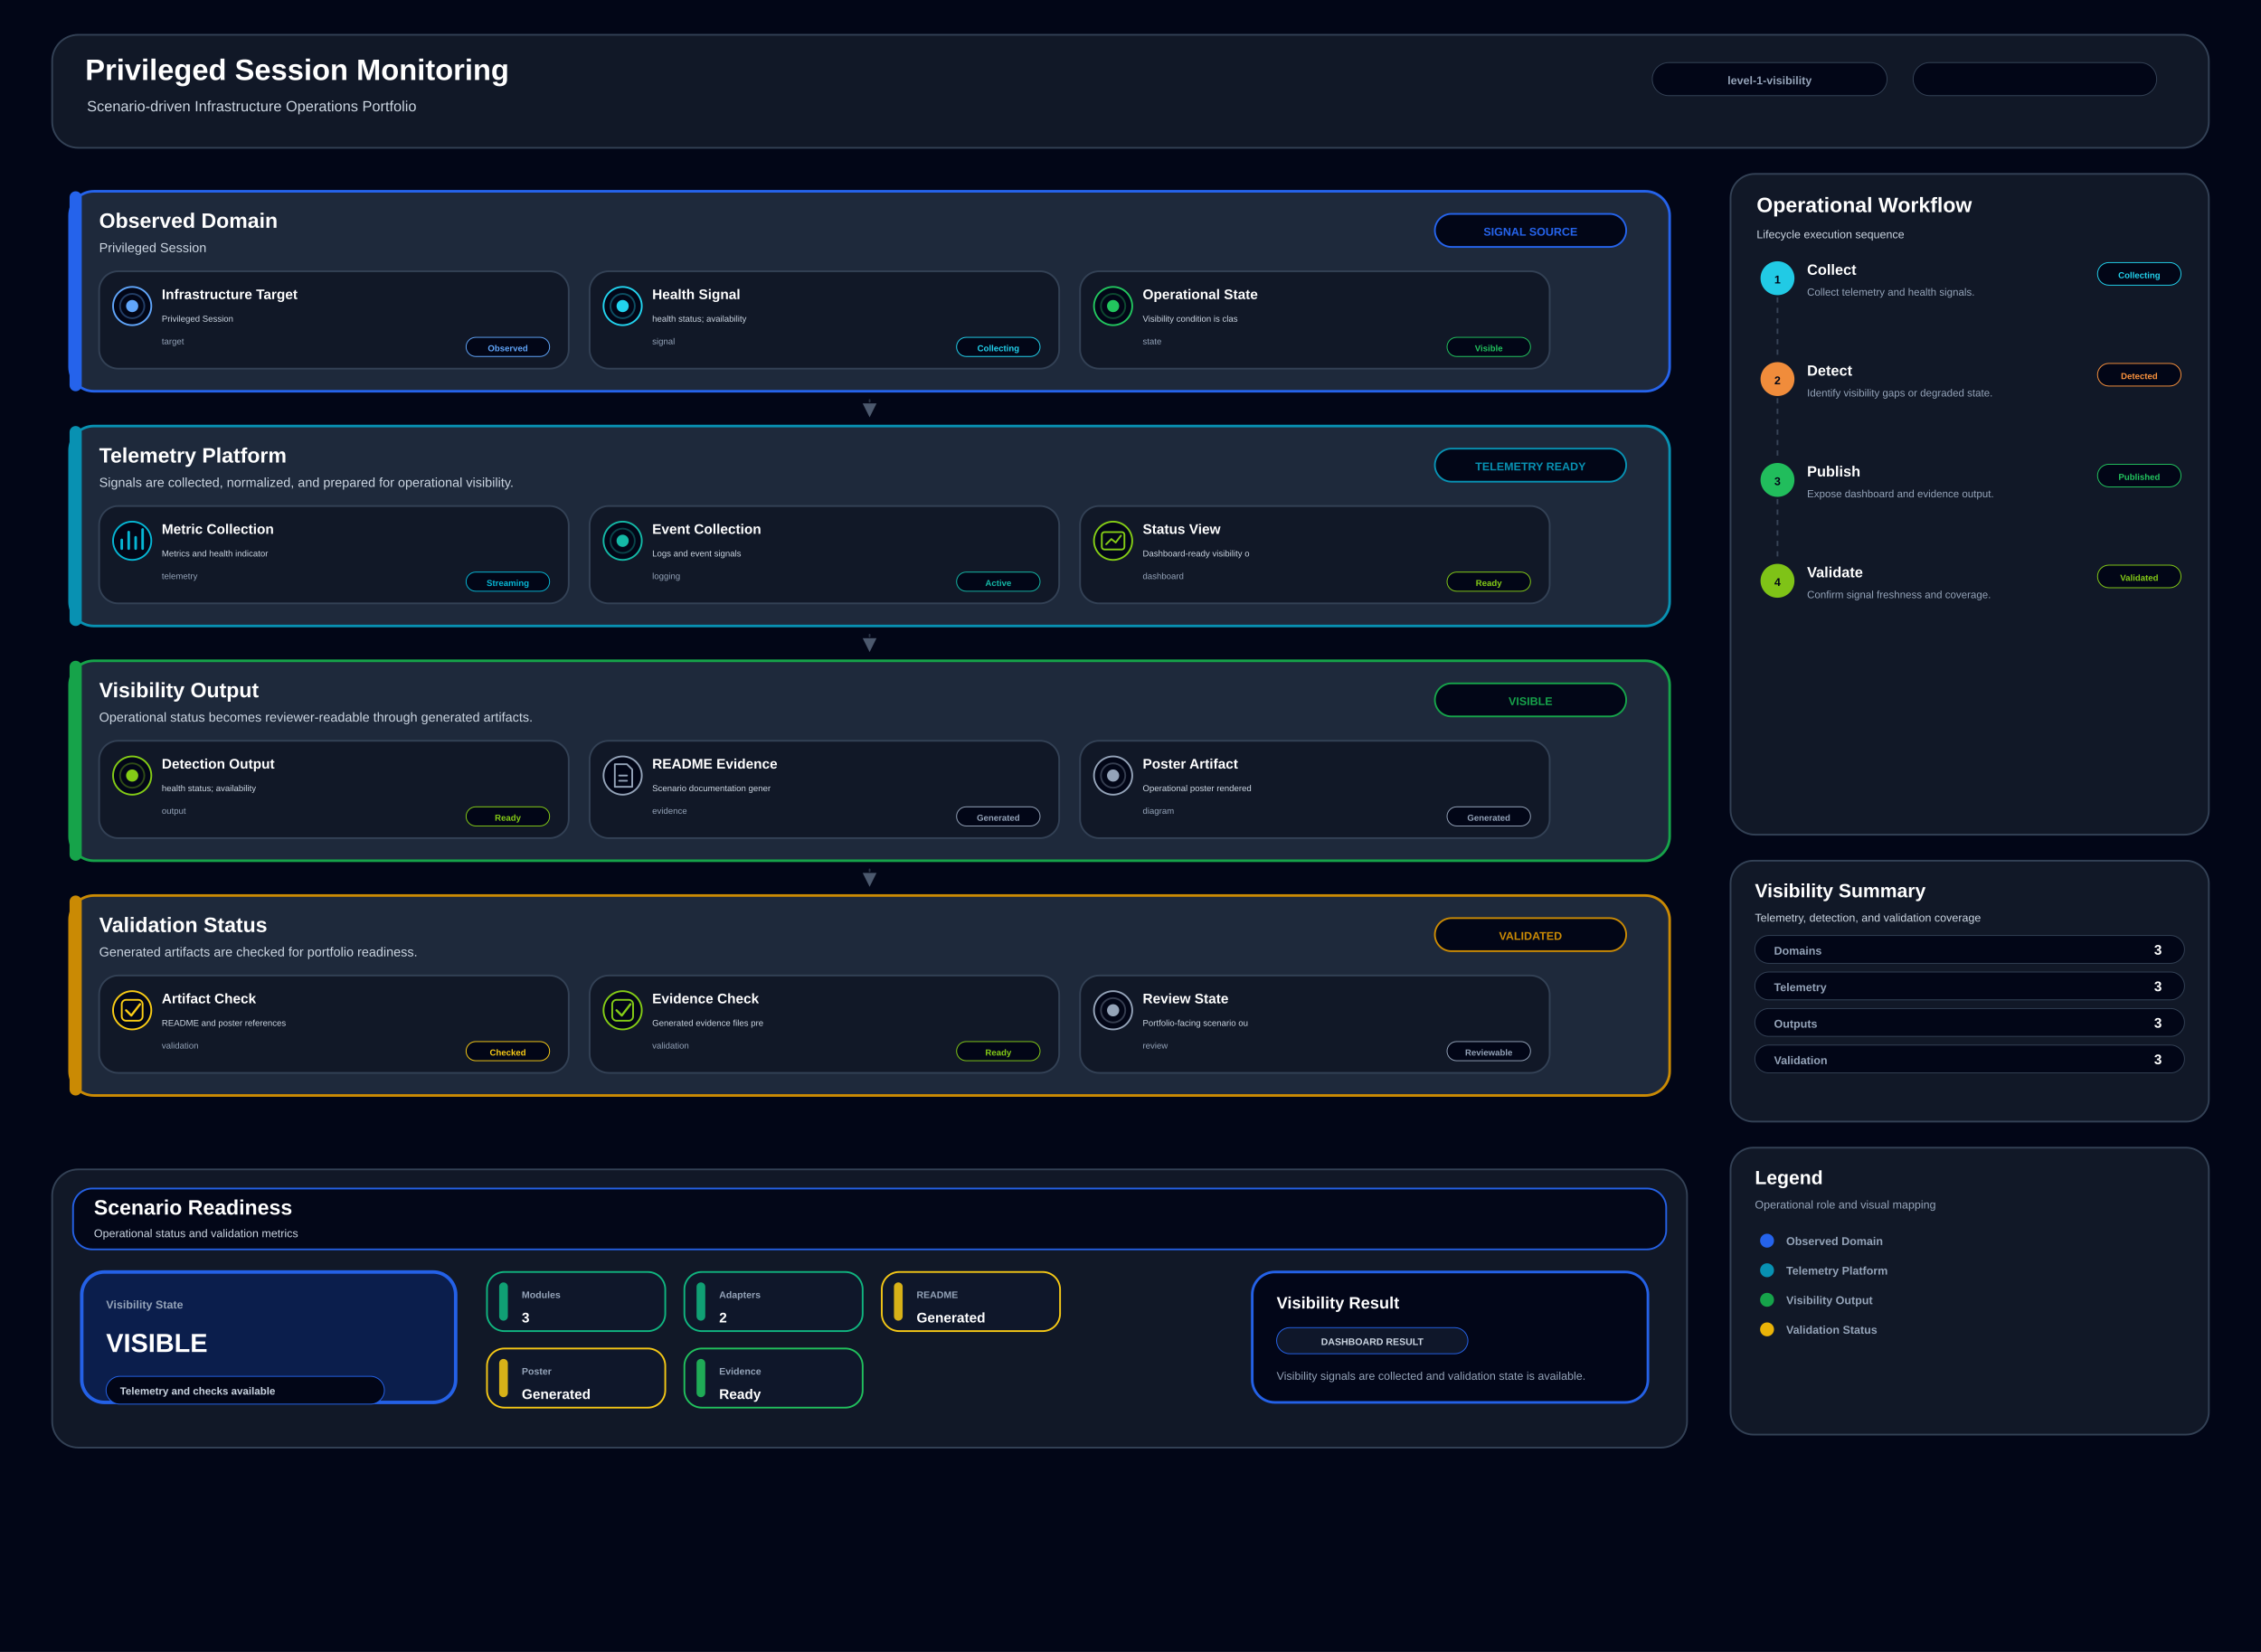
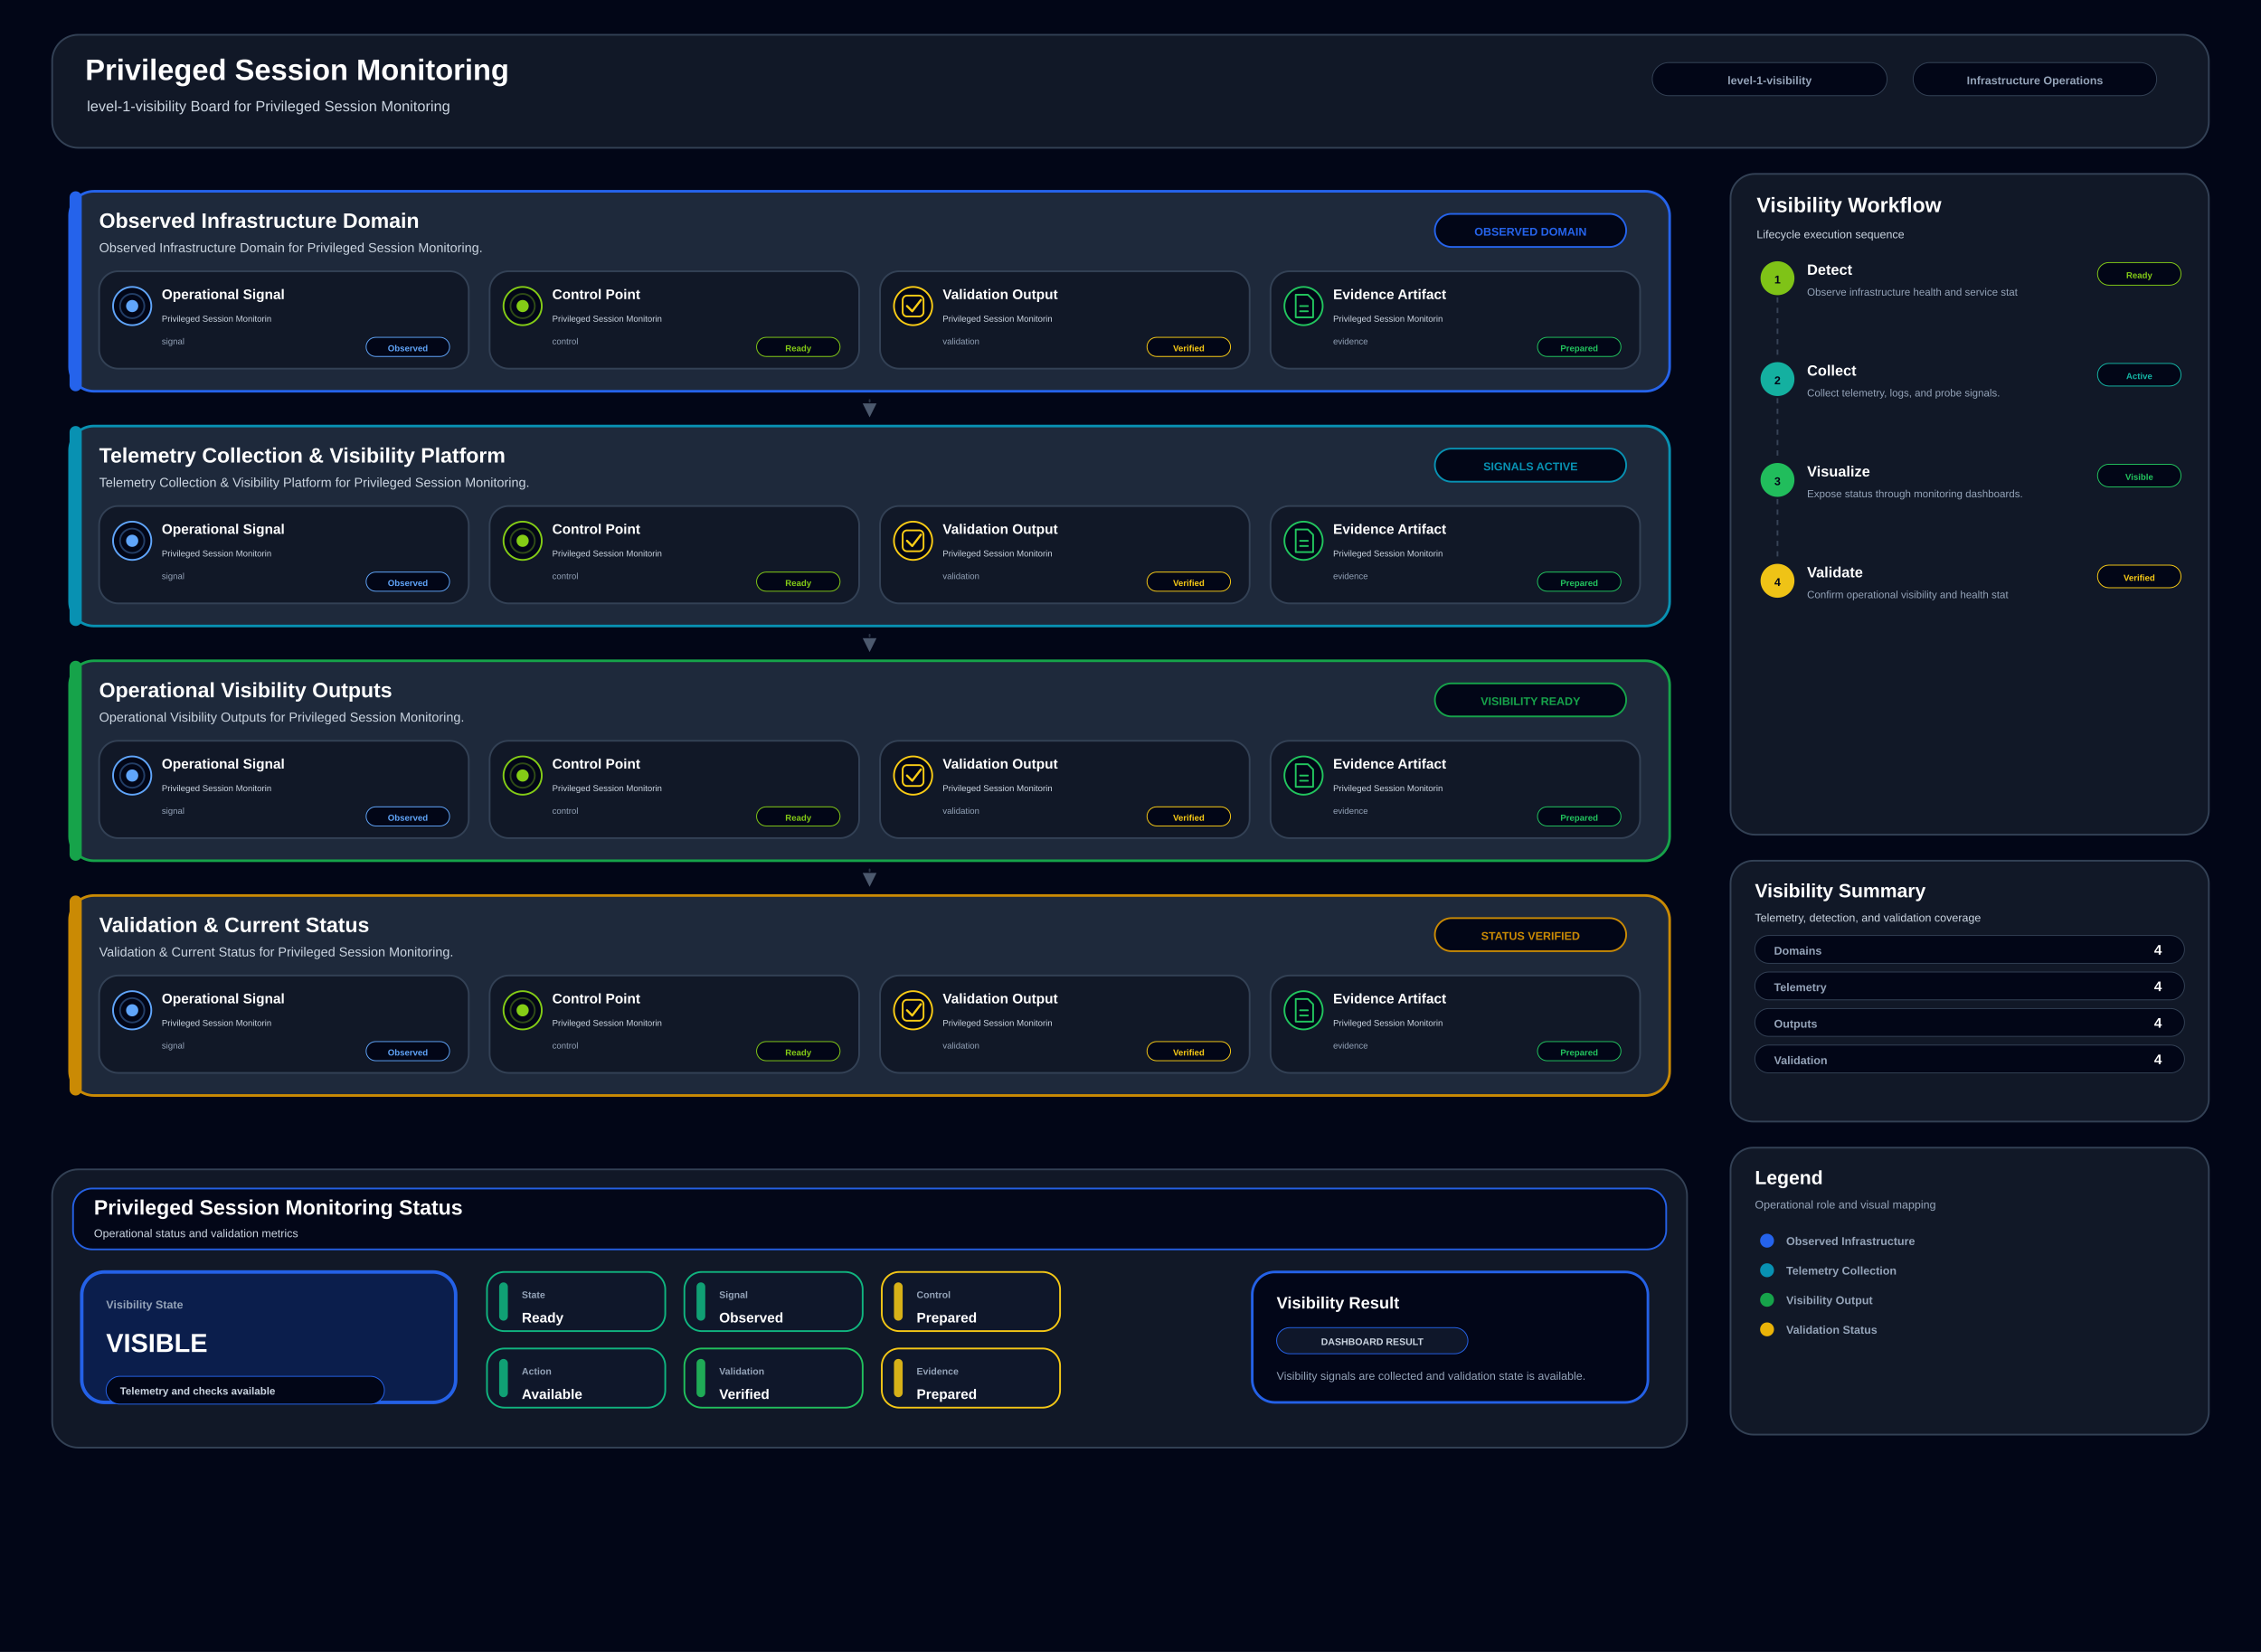
<svg xmlns="http://www.w3.org/2000/svg" width="2600" height="1900" viewBox="0 0 2600 1900" font-family="Arial, Helvetica, sans-serif">
  <style>text { font-family: Arial, Helvetica, sans-serif; letter-spacing: normal; word-spacing: normal; text-rendering: optimizeLegibility; font-kerning: normal; }</style>
  <style>text { font-family: Arial, Helvetica, sans-serif; letter-spacing: normal; word-spacing: normal; text-rendering: optimizeLegibility; font-kerning: normal; }</style>
  <rect width="2600" height="1900" fill="#020617" />
  <rect x="60" y="40" width="2480" height="130" rx="30" fill="#111827" stroke="#334155" stroke-width="2" />
  <text x="98" y="92" fill="#ffffff" font-size="34" font-weight="bold">Privileged Session Monitoring</text>
-   <text x="100" y="128" fill="#cbd5e1" font-size="17">Scenario-driven Infrastructure Operations Portfolio</text>
+   <text x="100" y="128" fill="#cbd5e1" font-size="17">level-1-visibility Board for Privileged Session Monitoring</text>
  <rect x="1900" y="72" width="270" height="38" rx="19" fill="#020617" stroke="#334155" stroke-width="1" />
  <text x="2035" y="97" fill="#94a3b8" font-size="13" text-anchor="middle" font-weight="bold">level-1-visibility</text>
  <rect x="2200" y="72" width="280" height="38" rx="19" fill="#020617" stroke="#334155" stroke-width="1" />
-   <text x="2340" y="97" fill="#94a3b8" font-size="13" text-anchor="middle" font-weight="bold" />
+   <text x="2340" y="97" fill="#94a3b8" font-size="13" text-anchor="middle" font-weight="bold">Infrastructure Operations</text>
  <rect x="80" y="220" width="1840" height="230" rx="28" fill="#1e293b" stroke="#2563eb" stroke-width="3" />
  <rect x="80" y="220" width="14" height="230" rx="7" fill="#2563eb" />
-   <text x="114" y="262" fill="#ffffff" font-size="24" font-weight="bold">Observed Domain</text>
-   <text x="114" y="290" fill="#cbd5e1" font-size="15">Privileged Session</text>
+   <text x="114" y="262" fill="#ffffff" font-size="24" font-weight="bold">Observed Infrastructure Domain</text>
+   <text x="114" y="290" fill="#cbd5e1" font-size="15">Observed Infrastructure Domain for Privileged Session Monitoring.</text>
  <rect x="1650" y="246" width="220" height="38" rx="19" fill="#020617" stroke="#2563eb" stroke-width="2" />
-   <text x="1760" y="271" fill="#2563eb" font-size="13" text-anchor="middle" font-weight="bold">SIGNAL SOURCE</text>
-   <rect x="114" y="312" width="540" height="112" rx="22" fill="#111827" stroke="#334155" stroke-width="2" />
+   <text x="1760" y="271" fill="#2563eb" font-size="13" text-anchor="middle" font-weight="bold">OBSERVED DOMAIN</text>
+   <rect x="114" y="312" width="425" height="112" rx="22" fill="#111827" stroke="#334155" stroke-width="2" />
  <circle cx="152" cy="352" r="22" fill="#020617" stroke="#60a5fa" stroke-width="2" />
  <circle cx="152" cy="352" r="7" fill="#60a5fa" />
  <circle cx="152" cy="352" r="14" fill="none" stroke="#60a5fa" stroke-width="2" opacity="0.35" />
-   <text x="186" y="344" fill="#ffffff" font-size="16" font-weight="bold">Infrastructure Target</text>
-   <text x="186" y="370" fill="#cbd5e1" font-size="10">Privileged Session</text>
-   <text x="186" y="396" fill="#94a3b8" font-size="10">target</text>
-   <rect x="536" y="388" width="96" height="22" rx="11" fill="#020617" stroke="#60a5fa" stroke-width="1" />
-   <text x="584" y="404" fill="#60a5fa" font-size="10" text-anchor="middle" font-weight="bold">Observed</text>
-   <rect x="678" y="312" width="540" height="112" rx="22" fill="#111827" stroke="#334155" stroke-width="2" />
-   <circle cx="716" cy="352" r="22" fill="#020617" stroke="#22d3ee" stroke-width="2" />
-   <circle cx="716" cy="352" r="7" fill="#22d3ee" />
-   <circle cx="716" cy="352" r="14" fill="none" stroke="#22d3ee" stroke-width="2" opacity="0.35" />
-   <text x="750" y="344" fill="#ffffff" font-size="16" font-weight="bold">Health Signal</text>
-   <text x="750" y="370" fill="#cbd5e1" font-size="10">health status; availability </text>
-   <text x="750" y="396" fill="#94a3b8" font-size="10">signal</text>
-   <rect x="1100" y="388" width="96" height="22" rx="11" fill="#020617" stroke="#22d3ee" stroke-width="1" />
-   <text x="1148" y="404" fill="#22d3ee" font-size="10" text-anchor="middle" font-weight="bold">Collecting</text>
-   <rect x="1242" y="312" width="540" height="112" rx="22" fill="#111827" stroke="#334155" stroke-width="2" />
-   <circle cx="1280" cy="352" r="22" fill="#020617" stroke="#22c55e" stroke-width="2" />
-   <circle cx="1280" cy="352" r="7" fill="#22c55e" />
-   <circle cx="1280" cy="352" r="14" fill="none" stroke="#22c55e" stroke-width="2" opacity="0.35" />
-   <text x="1314" y="344" fill="#ffffff" font-size="16" font-weight="bold">Operational State</text>
-   <text x="1314" y="370" fill="#cbd5e1" font-size="10">Visibility condition is clas</text>
-   <text x="1314" y="396" fill="#94a3b8" font-size="10">state</text>
-   <rect x="1664" y="388" width="96" height="22" rx="11" fill="#020617" stroke="#22c55e" stroke-width="1" />
-   <text x="1712" y="404" fill="#22c55e" font-size="10" text-anchor="middle" font-weight="bold">Visible</text>
+   <text x="186" y="344" fill="#ffffff" font-size="16" font-weight="bold">Operational Signal</text>
+   <text x="186" y="370" fill="#cbd5e1" font-size="10">Privileged Session Monitorin</text>
+   <text x="186" y="396" fill="#94a3b8" font-size="10">signal</text>
+   <rect x="421" y="388" width="96" height="22" rx="11" fill="#020617" stroke="#60a5fa" stroke-width="1" />
+   <text x="469" y="404" fill="#60a5fa" font-size="10" text-anchor="middle" font-weight="bold">Observed</text>
+   <rect x="563" y="312" width="425" height="112" rx="22" fill="#111827" stroke="#334155" stroke-width="2" />
+   <circle cx="601" cy="352" r="22" fill="#020617" stroke="#84cc16" stroke-width="2" />
+   <circle cx="601" cy="352" r="7" fill="#84cc16" />
+   <circle cx="601" cy="352" r="14" fill="none" stroke="#84cc16" stroke-width="2" opacity="0.35" />
+   <text x="635" y="344" fill="#ffffff" font-size="16" font-weight="bold">Control Point</text>
+   <text x="635" y="370" fill="#cbd5e1" font-size="10">Privileged Session Monitorin</text>
+   <text x="635" y="396" fill="#94a3b8" font-size="10">control</text>
+   <rect x="870" y="388" width="96" height="22" rx="11" fill="#020617" stroke="#84cc16" stroke-width="1" />
+   <text x="918" y="404" fill="#84cc16" font-size="10" text-anchor="middle" font-weight="bold">Ready</text>
+   <rect x="1012" y="312" width="425" height="112" rx="22" fill="#111827" stroke="#334155" stroke-width="2" />
+   <circle cx="1050" cy="352" r="22" fill="#020617" stroke="#facc15" stroke-width="2" />
+   <rect x="1038" y="340" width="24" height="24" rx="5" fill="none" stroke="#facc15" stroke-width="2" />
+   <polyline points="1043,352 1049,358 1059,345" fill="none" stroke="#facc15" stroke-width="2.5" stroke-linecap="round" stroke-linejoin="round" />
+   <text x="1084" y="344" fill="#ffffff" font-size="16" font-weight="bold">Validation Output</text>
+   <text x="1084" y="370" fill="#cbd5e1" font-size="10">Privileged Session Monitorin</text>
+   <text x="1084" y="396" fill="#94a3b8" font-size="10">validation</text>
+   <rect x="1319" y="388" width="96" height="22" rx="11" fill="#020617" stroke="#facc15" stroke-width="1" />
+   <text x="1367" y="404" fill="#facc15" font-size="10" text-anchor="middle" font-weight="bold">Verified</text>
+   <rect x="1461" y="312" width="425" height="112" rx="22" fill="#111827" stroke="#334155" stroke-width="2" />
+   <circle cx="1499" cy="352" r="22" fill="#020617" stroke="#22c55e" stroke-width="2" />
+   <polygon points="1490,339 1504,339 1510,345 1510,365 1490,365" fill="none" stroke="#22c55e" stroke-width="2" stroke-linejoin="round" />
+   <line x1="1495" y1="352" x2="1504" y2="352" stroke="#22c55e" stroke-width="2" stroke-linecap="round" />
+   <line x1="1495" y1="358" x2="1504" y2="358" stroke="#22c55e" stroke-width="2" stroke-linecap="round" />
+   <text x="1533" y="344" fill="#ffffff" font-size="16" font-weight="bold">Evidence Artifact</text>
+   <text x="1533" y="370" fill="#cbd5e1" font-size="10">Privileged Session Monitorin</text>
+   <text x="1533" y="396" fill="#94a3b8" font-size="10">evidence</text>
+   <rect x="1768" y="388" width="96" height="22" rx="11" fill="#020617" stroke="#22c55e" stroke-width="1" />
+   <text x="1816" y="404" fill="#22c55e" font-size="10" text-anchor="middle" font-weight="bold">Prepared</text>
  <rect x="80" y="490" width="1840" height="230" rx="28" fill="#1e293b" stroke="#0891b2" stroke-width="3" />
  <rect x="80" y="490" width="14" height="230" rx="7" fill="#0891b2" />
-   <text x="114" y="532" fill="#ffffff" font-size="24" font-weight="bold">Telemetry Platform</text>
-   <text x="114" y="560" fill="#cbd5e1" font-size="15">Signals are collected, normalized, and prepared for operational visibility.</text>
+   <text x="114" y="532" fill="#ffffff" font-size="24" font-weight="bold">Telemetry Collection &amp; Visibility Platform</text>
+   <text x="114" y="560" fill="#cbd5e1" font-size="15">Telemetry Collection &amp; Visibility Platform for Privileged Session Monitoring.</text>
  <rect x="1650" y="516" width="220" height="38" rx="19" fill="#020617" stroke="#0891b2" stroke-width="2" />
-   <text x="1760" y="541" fill="#0891b2" font-size="13" text-anchor="middle" font-weight="bold">TELEMETRY READY</text>
-   <rect x="114" y="582" width="540" height="112" rx="22" fill="#111827" stroke="#334155" stroke-width="2" />
-   <circle cx="152" cy="622" r="22" fill="#020617" stroke="#06b6d4" stroke-width="2" />
-   <line x1="140" y1="631" x2="140" y2="621" stroke="#06b6d4" stroke-width="3" stroke-linecap="round" />
-   <line x1="148" y1="631" x2="148" y2="612" stroke="#06b6d4" stroke-width="3" stroke-linecap="round" />
-   <line x1="156" y1="631" x2="156" y2="618" stroke="#06b6d4" stroke-width="3" stroke-linecap="round" />
-   <line x1="164" y1="631" x2="164" y2="609" stroke="#06b6d4" stroke-width="3" stroke-linecap="round" />
-   <text x="186" y="614" fill="#ffffff" font-size="16" font-weight="bold">Metric Collection</text>
-   <text x="186" y="640" fill="#cbd5e1" font-size="10">Metrics and health indicator</text>
-   <text x="186" y="666" fill="#94a3b8" font-size="10">telemetry</text>
-   <rect x="536" y="658" width="96" height="22" rx="11" fill="#020617" stroke="#06b6d4" stroke-width="1" />
-   <text x="584" y="674" fill="#06b6d4" font-size="10" text-anchor="middle" font-weight="bold">Streaming</text>
-   <rect x="678" y="582" width="540" height="112" rx="22" fill="#111827" stroke="#334155" stroke-width="2" />
-   <circle cx="716" cy="622" r="22" fill="#020617" stroke="#14b8a6" stroke-width="2" />
-   <circle cx="716" cy="622" r="7" fill="#14b8a6" />
-   <circle cx="716" cy="622" r="14" fill="none" stroke="#14b8a6" stroke-width="2" opacity="0.35" />
-   <text x="750" y="614" fill="#ffffff" font-size="16" font-weight="bold">Event Collection</text>
-   <text x="750" y="640" fill="#cbd5e1" font-size="10">Logs and event signals</text>
-   <text x="750" y="666" fill="#94a3b8" font-size="10">logging</text>
-   <rect x="1100" y="658" width="96" height="22" rx="11" fill="#020617" stroke="#14b8a6" stroke-width="1" />
-   <text x="1148" y="674" fill="#14b8a6" font-size="10" text-anchor="middle" font-weight="bold">Active</text>
-   <rect x="1242" y="582" width="540" height="112" rx="22" fill="#111827" stroke="#334155" stroke-width="2" />
-   <circle cx="1280" cy="622" r="22" fill="#020617" stroke="#84cc16" stroke-width="2" />
-   <rect x="1267" y="612" width="26" height="20" rx="3" fill="none" stroke="#84cc16" stroke-width="2" />
-   <polyline points="1272,626 1278,620 1283,624 1289,616" fill="none" stroke="#84cc16" stroke-width="2" stroke-linecap="round" stroke-linejoin="round" />
-   <text x="1314" y="614" fill="#ffffff" font-size="16" font-weight="bold">Status View</text>
-   <text x="1314" y="640" fill="#cbd5e1" font-size="10">Dashboard-ready visibility o</text>
-   <text x="1314" y="666" fill="#94a3b8" font-size="10">dashboard</text>
-   <rect x="1664" y="658" width="96" height="22" rx="11" fill="#020617" stroke="#84cc16" stroke-width="1" />
-   <text x="1712" y="674" fill="#84cc16" font-size="10" text-anchor="middle" font-weight="bold">Ready</text>
+   <text x="1760" y="541" fill="#0891b2" font-size="13" text-anchor="middle" font-weight="bold">SIGNALS ACTIVE</text>
+   <rect x="114" y="582" width="425" height="112" rx="22" fill="#111827" stroke="#334155" stroke-width="2" />
+   <circle cx="152" cy="622" r="22" fill="#020617" stroke="#60a5fa" stroke-width="2" />
+   <circle cx="152" cy="622" r="7" fill="#60a5fa" />
+   <circle cx="152" cy="622" r="14" fill="none" stroke="#60a5fa" stroke-width="2" opacity="0.35" />
+   <text x="186" y="614" fill="#ffffff" font-size="16" font-weight="bold">Operational Signal</text>
+   <text x="186" y="640" fill="#cbd5e1" font-size="10">Privileged Session Monitorin</text>
+   <text x="186" y="666" fill="#94a3b8" font-size="10">signal</text>
+   <rect x="421" y="658" width="96" height="22" rx="11" fill="#020617" stroke="#60a5fa" stroke-width="1" />
+   <text x="469" y="674" fill="#60a5fa" font-size="10" text-anchor="middle" font-weight="bold">Observed</text>
+   <rect x="563" y="582" width="425" height="112" rx="22" fill="#111827" stroke="#334155" stroke-width="2" />
+   <circle cx="601" cy="622" r="22" fill="#020617" stroke="#84cc16" stroke-width="2" />
+   <circle cx="601" cy="622" r="7" fill="#84cc16" />
+   <circle cx="601" cy="622" r="14" fill="none" stroke="#84cc16" stroke-width="2" opacity="0.35" />
+   <text x="635" y="614" fill="#ffffff" font-size="16" font-weight="bold">Control Point</text>
+   <text x="635" y="640" fill="#cbd5e1" font-size="10">Privileged Session Monitorin</text>
+   <text x="635" y="666" fill="#94a3b8" font-size="10">control</text>
+   <rect x="870" y="658" width="96" height="22" rx="11" fill="#020617" stroke="#84cc16" stroke-width="1" />
+   <text x="918" y="674" fill="#84cc16" font-size="10" text-anchor="middle" font-weight="bold">Ready</text>
+   <rect x="1012" y="582" width="425" height="112" rx="22" fill="#111827" stroke="#334155" stroke-width="2" />
+   <circle cx="1050" cy="622" r="22" fill="#020617" stroke="#facc15" stroke-width="2" />
+   <rect x="1038" y="610" width="24" height="24" rx="5" fill="none" stroke="#facc15" stroke-width="2" />
+   <polyline points="1043,622 1049,628 1059,615" fill="none" stroke="#facc15" stroke-width="2.5" stroke-linecap="round" stroke-linejoin="round" />
+   <text x="1084" y="614" fill="#ffffff" font-size="16" font-weight="bold">Validation Output</text>
+   <text x="1084" y="640" fill="#cbd5e1" font-size="10">Privileged Session Monitorin</text>
+   <text x="1084" y="666" fill="#94a3b8" font-size="10">validation</text>
+   <rect x="1319" y="658" width="96" height="22" rx="11" fill="#020617" stroke="#facc15" stroke-width="1" />
+   <text x="1367" y="674" fill="#facc15" font-size="10" text-anchor="middle" font-weight="bold">Verified</text>
+   <rect x="1461" y="582" width="425" height="112" rx="22" fill="#111827" stroke="#334155" stroke-width="2" />
+   <circle cx="1499" cy="622" r="22" fill="#020617" stroke="#22c55e" stroke-width="2" />
+   <polygon points="1490,609 1504,609 1510,615 1510,635 1490,635" fill="none" stroke="#22c55e" stroke-width="2" stroke-linejoin="round" />
+   <line x1="1495" y1="622" x2="1504" y2="622" stroke="#22c55e" stroke-width="2" stroke-linecap="round" />
+   <line x1="1495" y1="628" x2="1504" y2="628" stroke="#22c55e" stroke-width="2" stroke-linecap="round" />
+   <text x="1533" y="614" fill="#ffffff" font-size="16" font-weight="bold">Evidence Artifact</text>
+   <text x="1533" y="640" fill="#cbd5e1" font-size="10">Privileged Session Monitorin</text>
+   <text x="1533" y="666" fill="#94a3b8" font-size="10">evidence</text>
+   <rect x="1768" y="658" width="96" height="22" rx="11" fill="#020617" stroke="#22c55e" stroke-width="1" />
+   <text x="1816" y="674" fill="#22c55e" font-size="10" text-anchor="middle" font-weight="bold">Prepared</text>
  <rect x="80" y="760" width="1840" height="230" rx="28" fill="#1e293b" stroke="#16a34a" stroke-width="3" />
  <rect x="80" y="760" width="14" height="230" rx="7" fill="#16a34a" />
-   <text x="114" y="802" fill="#ffffff" font-size="24" font-weight="bold">Visibility Output</text>
-   <text x="114" y="830" fill="#cbd5e1" font-size="15">Operational status becomes reviewer-readable through generated artifacts.</text>
+   <text x="114" y="802" fill="#ffffff" font-size="24" font-weight="bold">Operational Visibility Outputs</text>
+   <text x="114" y="830" fill="#cbd5e1" font-size="15">Operational Visibility Outputs for Privileged Session Monitoring.</text>
  <rect x="1650" y="786" width="220" height="38" rx="19" fill="#020617" stroke="#16a34a" stroke-width="2" />
-   <text x="1760" y="811" fill="#16a34a" font-size="13" text-anchor="middle" font-weight="bold">VISIBLE</text>
-   <rect x="114" y="852" width="540" height="112" rx="22" fill="#111827" stroke="#334155" stroke-width="2" />
-   <circle cx="152" cy="892" r="22" fill="#020617" stroke="#84cc16" stroke-width="2" />
-   <circle cx="152" cy="892" r="7" fill="#84cc16" />
-   <circle cx="152" cy="892" r="14" fill="none" stroke="#84cc16" stroke-width="2" opacity="0.35" />
-   <text x="186" y="884" fill="#ffffff" font-size="16" font-weight="bold">Detection Output</text>
-   <text x="186" y="910" fill="#cbd5e1" font-size="10">health status; availability </text>
-   <text x="186" y="936" fill="#94a3b8" font-size="10">output</text>
-   <rect x="536" y="928" width="96" height="22" rx="11" fill="#020617" stroke="#84cc16" stroke-width="1" />
-   <text x="584" y="944" fill="#84cc16" font-size="10" text-anchor="middle" font-weight="bold">Ready</text>
-   <rect x="678" y="852" width="540" height="112" rx="22" fill="#111827" stroke="#334155" stroke-width="2" />
-   <circle cx="716" cy="892" r="22" fill="#020617" stroke="#94a3b8" stroke-width="2" />
-   <polygon points="707,879 721,879 727,885 727,905 707,905" fill="none" stroke="#94a3b8" stroke-width="2" stroke-linejoin="round" />
-   <line x1="712" y1="892" x2="721" y2="892" stroke="#94a3b8" stroke-width="2" stroke-linecap="round" />
-   <line x1="712" y1="898" x2="721" y2="898" stroke="#94a3b8" stroke-width="2" stroke-linecap="round" />
-   <text x="750" y="884" fill="#ffffff" font-size="16" font-weight="bold">README Evidence</text>
-   <text x="750" y="910" fill="#cbd5e1" font-size="10">Scenario documentation gener</text>
-   <text x="750" y="936" fill="#94a3b8" font-size="10">evidence</text>
-   <rect x="1100" y="928" width="96" height="22" rx="11" fill="#020617" stroke="#94a3b8" stroke-width="1" />
-   <text x="1148" y="944" fill="#94a3b8" font-size="10" text-anchor="middle" font-weight="bold">Generated</text>
-   <rect x="1242" y="852" width="540" height="112" rx="22" fill="#111827" stroke="#334155" stroke-width="2" />
-   <circle cx="1280" cy="892" r="22" fill="#020617" stroke="#94a3b8" stroke-width="2" />
-   <circle cx="1280" cy="892" r="7" fill="#94a3b8" />
-   <circle cx="1280" cy="892" r="14" fill="none" stroke="#94a3b8" stroke-width="2" opacity="0.35" />
-   <text x="1314" y="884" fill="#ffffff" font-size="16" font-weight="bold">Poster Artifact</text>
-   <text x="1314" y="910" fill="#cbd5e1" font-size="10">Operational poster rendered</text>
-   <text x="1314" y="936" fill="#94a3b8" font-size="10">diagram</text>
-   <rect x="1664" y="928" width="96" height="22" rx="11" fill="#020617" stroke="#94a3b8" stroke-width="1" />
-   <text x="1712" y="944" fill="#94a3b8" font-size="10" text-anchor="middle" font-weight="bold">Generated</text>
+   <text x="1760" y="811" fill="#16a34a" font-size="13" text-anchor="middle" font-weight="bold">VISIBILITY READY</text>
+   <rect x="114" y="852" width="425" height="112" rx="22" fill="#111827" stroke="#334155" stroke-width="2" />
+   <circle cx="152" cy="892" r="22" fill="#020617" stroke="#60a5fa" stroke-width="2" />
+   <circle cx="152" cy="892" r="7" fill="#60a5fa" />
+   <circle cx="152" cy="892" r="14" fill="none" stroke="#60a5fa" stroke-width="2" opacity="0.35" />
+   <text x="186" y="884" fill="#ffffff" font-size="16" font-weight="bold">Operational Signal</text>
+   <text x="186" y="910" fill="#cbd5e1" font-size="10">Privileged Session Monitorin</text>
+   <text x="186" y="936" fill="#94a3b8" font-size="10">signal</text>
+   <rect x="421" y="928" width="96" height="22" rx="11" fill="#020617" stroke="#60a5fa" stroke-width="1" />
+   <text x="469" y="944" fill="#60a5fa" font-size="10" text-anchor="middle" font-weight="bold">Observed</text>
+   <rect x="563" y="852" width="425" height="112" rx="22" fill="#111827" stroke="#334155" stroke-width="2" />
+   <circle cx="601" cy="892" r="22" fill="#020617" stroke="#84cc16" stroke-width="2" />
+   <circle cx="601" cy="892" r="7" fill="#84cc16" />
+   <circle cx="601" cy="892" r="14" fill="none" stroke="#84cc16" stroke-width="2" opacity="0.35" />
+   <text x="635" y="884" fill="#ffffff" font-size="16" font-weight="bold">Control Point</text>
+   <text x="635" y="910" fill="#cbd5e1" font-size="10">Privileged Session Monitorin</text>
+   <text x="635" y="936" fill="#94a3b8" font-size="10">control</text>
+   <rect x="870" y="928" width="96" height="22" rx="11" fill="#020617" stroke="#84cc16" stroke-width="1" />
+   <text x="918" y="944" fill="#84cc16" font-size="10" text-anchor="middle" font-weight="bold">Ready</text>
+   <rect x="1012" y="852" width="425" height="112" rx="22" fill="#111827" stroke="#334155" stroke-width="2" />
+   <circle cx="1050" cy="892" r="22" fill="#020617" stroke="#facc15" stroke-width="2" />
+   <rect x="1038" y="880" width="24" height="24" rx="5" fill="none" stroke="#facc15" stroke-width="2" />
+   <polyline points="1043,892 1049,898 1059,885" fill="none" stroke="#facc15" stroke-width="2.5" stroke-linecap="round" stroke-linejoin="round" />
+   <text x="1084" y="884" fill="#ffffff" font-size="16" font-weight="bold">Validation Output</text>
+   <text x="1084" y="910" fill="#cbd5e1" font-size="10">Privileged Session Monitorin</text>
+   <text x="1084" y="936" fill="#94a3b8" font-size="10">validation</text>
+   <rect x="1319" y="928" width="96" height="22" rx="11" fill="#020617" stroke="#facc15" stroke-width="1" />
+   <text x="1367" y="944" fill="#facc15" font-size="10" text-anchor="middle" font-weight="bold">Verified</text>
+   <rect x="1461" y="852" width="425" height="112" rx="22" fill="#111827" stroke="#334155" stroke-width="2" />
+   <circle cx="1499" cy="892" r="22" fill="#020617" stroke="#22c55e" stroke-width="2" />
+   <polygon points="1490,879 1504,879 1510,885 1510,905 1490,905" fill="none" stroke="#22c55e" stroke-width="2" stroke-linejoin="round" />
+   <line x1="1495" y1="892" x2="1504" y2="892" stroke="#22c55e" stroke-width="2" stroke-linecap="round" />
+   <line x1="1495" y1="898" x2="1504" y2="898" stroke="#22c55e" stroke-width="2" stroke-linecap="round" />
+   <text x="1533" y="884" fill="#ffffff" font-size="16" font-weight="bold">Evidence Artifact</text>
+   <text x="1533" y="910" fill="#cbd5e1" font-size="10">Privileged Session Monitorin</text>
+   <text x="1533" y="936" fill="#94a3b8" font-size="10">evidence</text>
+   <rect x="1768" y="928" width="96" height="22" rx="11" fill="#020617" stroke="#22c55e" stroke-width="1" />
+   <text x="1816" y="944" fill="#22c55e" font-size="10" text-anchor="middle" font-weight="bold">Prepared</text>
  <rect x="80" y="1030" width="1840" height="230" rx="28" fill="#1e293b" stroke="#ca8a04" stroke-width="3" />
  <rect x="80" y="1030" width="14" height="230" rx="7" fill="#ca8a04" />
-   <text x="114" y="1072" fill="#ffffff" font-size="24" font-weight="bold">Validation Status</text>
-   <text x="114" y="1100" fill="#cbd5e1" font-size="15">Generated artifacts are checked for portfolio readiness.</text>
+   <text x="114" y="1072" fill="#ffffff" font-size="24" font-weight="bold">Validation &amp; Current Status</text>
+   <text x="114" y="1100" fill="#cbd5e1" font-size="15">Validation &amp; Current Status for Privileged Session Monitoring.</text>
  <rect x="1650" y="1056" width="220" height="38" rx="19" fill="#020617" stroke="#ca8a04" stroke-width="2" />
-   <text x="1760" y="1081" fill="#ca8a04" font-size="13" text-anchor="middle" font-weight="bold">VALIDATED</text>
-   <rect x="114" y="1122" width="540" height="112" rx="22" fill="#111827" stroke="#334155" stroke-width="2" />
-   <circle cx="152" cy="1162" r="22" fill="#020617" stroke="#facc15" stroke-width="2" />
-   <rect x="140" y="1150" width="24" height="24" rx="5" fill="none" stroke="#facc15" stroke-width="2" />
-   <polyline points="145,1162 151,1168 161,1155" fill="none" stroke="#facc15" stroke-width="2.5" stroke-linecap="round" stroke-linejoin="round" />
-   <text x="186" y="1154" fill="#ffffff" font-size="16" font-weight="bold">Artifact Check</text>
-   <text x="186" y="1180" fill="#cbd5e1" font-size="10">README and poster references</text>
-   <text x="186" y="1206" fill="#94a3b8" font-size="10">validation</text>
-   <rect x="536" y="1198" width="96" height="22" rx="11" fill="#020617" stroke="#facc15" stroke-width="1" />
-   <text x="584" y="1214" fill="#facc15" font-size="10" text-anchor="middle" font-weight="bold">Checked</text>
-   <rect x="678" y="1122" width="540" height="112" rx="22" fill="#111827" stroke="#334155" stroke-width="2" />
-   <circle cx="716" cy="1162" r="22" fill="#020617" stroke="#84cc16" stroke-width="2" />
-   <rect x="704" y="1150" width="24" height="24" rx="5" fill="none" stroke="#84cc16" stroke-width="2" />
-   <polyline points="709,1162 715,1168 725,1155" fill="none" stroke="#84cc16" stroke-width="2.5" stroke-linecap="round" stroke-linejoin="round" />
-   <text x="750" y="1154" fill="#ffffff" font-size="16" font-weight="bold">Evidence Check</text>
-   <text x="750" y="1180" fill="#cbd5e1" font-size="10">Generated evidence files pre</text>
-   <text x="750" y="1206" fill="#94a3b8" font-size="10">validation</text>
-   <rect x="1100" y="1198" width="96" height="22" rx="11" fill="#020617" stroke="#84cc16" stroke-width="1" />
-   <text x="1148" y="1214" fill="#84cc16" font-size="10" text-anchor="middle" font-weight="bold">Ready</text>
-   <rect x="1242" y="1122" width="540" height="112" rx="22" fill="#111827" stroke="#334155" stroke-width="2" />
-   <circle cx="1280" cy="1162" r="22" fill="#020617" stroke="#94a3b8" stroke-width="2" />
-   <circle cx="1280" cy="1162" r="7" fill="#94a3b8" />
-   <circle cx="1280" cy="1162" r="14" fill="none" stroke="#94a3b8" stroke-width="2" opacity="0.35" />
-   <text x="1314" y="1154" fill="#ffffff" font-size="16" font-weight="bold">Review State</text>
-   <text x="1314" y="1180" fill="#cbd5e1" font-size="10">Portfolio-facing scenario ou</text>
-   <text x="1314" y="1206" fill="#94a3b8" font-size="10">review</text>
-   <rect x="1664" y="1198" width="96" height="22" rx="11" fill="#020617" stroke="#94a3b8" stroke-width="1" />
-   <text x="1712" y="1214" fill="#94a3b8" font-size="10" text-anchor="middle" font-weight="bold">Reviewable</text>
+   <text x="1760" y="1081" fill="#ca8a04" font-size="13" text-anchor="middle" font-weight="bold">STATUS VERIFIED</text>
+   <rect x="114" y="1122" width="425" height="112" rx="22" fill="#111827" stroke="#334155" stroke-width="2" />
+   <circle cx="152" cy="1162" r="22" fill="#020617" stroke="#60a5fa" stroke-width="2" />
+   <circle cx="152" cy="1162" r="7" fill="#60a5fa" />
+   <circle cx="152" cy="1162" r="14" fill="none" stroke="#60a5fa" stroke-width="2" opacity="0.35" />
+   <text x="186" y="1154" fill="#ffffff" font-size="16" font-weight="bold">Operational Signal</text>
+   <text x="186" y="1180" fill="#cbd5e1" font-size="10">Privileged Session Monitorin</text>
+   <text x="186" y="1206" fill="#94a3b8" font-size="10">signal</text>
+   <rect x="421" y="1198" width="96" height="22" rx="11" fill="#020617" stroke="#60a5fa" stroke-width="1" />
+   <text x="469" y="1214" fill="#60a5fa" font-size="10" text-anchor="middle" font-weight="bold">Observed</text>
+   <rect x="563" y="1122" width="425" height="112" rx="22" fill="#111827" stroke="#334155" stroke-width="2" />
+   <circle cx="601" cy="1162" r="22" fill="#020617" stroke="#84cc16" stroke-width="2" />
+   <circle cx="601" cy="1162" r="7" fill="#84cc16" />
+   <circle cx="601" cy="1162" r="14" fill="none" stroke="#84cc16" stroke-width="2" opacity="0.35" />
+   <text x="635" y="1154" fill="#ffffff" font-size="16" font-weight="bold">Control Point</text>
+   <text x="635" y="1180" fill="#cbd5e1" font-size="10">Privileged Session Monitorin</text>
+   <text x="635" y="1206" fill="#94a3b8" font-size="10">control</text>
+   <rect x="870" y="1198" width="96" height="22" rx="11" fill="#020617" stroke="#84cc16" stroke-width="1" />
+   <text x="918" y="1214" fill="#84cc16" font-size="10" text-anchor="middle" font-weight="bold">Ready</text>
+   <rect x="1012" y="1122" width="425" height="112" rx="22" fill="#111827" stroke="#334155" stroke-width="2" />
+   <circle cx="1050" cy="1162" r="22" fill="#020617" stroke="#facc15" stroke-width="2" />
+   <rect x="1038" y="1150" width="24" height="24" rx="5" fill="none" stroke="#facc15" stroke-width="2" />
+   <polyline points="1043,1162 1049,1168 1059,1155" fill="none" stroke="#facc15" stroke-width="2.5" stroke-linecap="round" stroke-linejoin="round" />
+   <text x="1084" y="1154" fill="#ffffff" font-size="16" font-weight="bold">Validation Output</text>
+   <text x="1084" y="1180" fill="#cbd5e1" font-size="10">Privileged Session Monitorin</text>
+   <text x="1084" y="1206" fill="#94a3b8" font-size="10">validation</text>
+   <rect x="1319" y="1198" width="96" height="22" rx="11" fill="#020617" stroke="#facc15" stroke-width="1" />
+   <text x="1367" y="1214" fill="#facc15" font-size="10" text-anchor="middle" font-weight="bold">Verified</text>
+   <rect x="1461" y="1122" width="425" height="112" rx="22" fill="#111827" stroke="#334155" stroke-width="2" />
+   <circle cx="1499" cy="1162" r="22" fill="#020617" stroke="#22c55e" stroke-width="2" />
+   <polygon points="1490,1149 1504,1149 1510,1155 1510,1175 1490,1175" fill="none" stroke="#22c55e" stroke-width="2" stroke-linejoin="round" />
+   <line x1="1495" y1="1162" x2="1504" y2="1162" stroke="#22c55e" stroke-width="2" stroke-linecap="round" />
+   <line x1="1495" y1="1168" x2="1504" y2="1168" stroke="#22c55e" stroke-width="2" stroke-linecap="round" />
+   <text x="1533" y="1154" fill="#ffffff" font-size="16" font-weight="bold">Evidence Artifact</text>
+   <text x="1533" y="1180" fill="#cbd5e1" font-size="10">Privileged Session Monitorin</text>
+   <text x="1533" y="1206" fill="#94a3b8" font-size="10">evidence</text>
+   <rect x="1768" y="1198" width="96" height="22" rx="11" fill="#020617" stroke="#22c55e" stroke-width="1" />
+   <text x="1816" y="1214" fill="#22c55e" font-size="10" text-anchor="middle" font-weight="bold">Prepared</text>
  <line x1="1000.0" y1="460" x2="1000.0" y2="462" stroke="#475569" stroke-width="2" stroke-linecap="round" stroke-dasharray="8 8" opacity="0.55" />
  <polygon points="992.0,464 1008.0,464 1000.0,480" fill="#64748b" opacity="0.75" />
  <line x1="1000.0" y1="730" x2="1000.0" y2="732" stroke="#475569" stroke-width="2" stroke-linecap="round" stroke-dasharray="8 8" opacity="0.55" />
  <polygon points="992.0,734 1008.0,734 1000.0,750" fill="#64748b" opacity="0.75" />
  <line x1="1000.0" y1="1000" x2="1000.0" y2="1002" stroke="#475569" stroke-width="2" stroke-linecap="round" stroke-dasharray="8 8" opacity="0.55" />
  <polygon points="992.0,1004 1008.0,1004 1000.0,1020" fill="#64748b" opacity="0.75" />
  <rect x="1990" y="200" width="550" height="760" rx="28" fill="#111827" stroke="#334155" stroke-width="2" />
-   <text x="2020" y="244" fill="#ffffff" font-size="24" font-weight="bold">Operational Workflow</text>
+   <text x="2020" y="244" fill="#ffffff" font-size="24" font-weight="bold">Visibility Workflow</text>
  <text x="2020" y="274" fill="#cbd5e1" font-size="13">Lifecycle execution sequence</text>
-   <circle cx="2044" cy="320" r="18" fill="#22d3ee" stroke="#22d3ee" stroke-width="3" opacity="0.95" />
+   <circle cx="2044" cy="320" r="18" fill="#84cc16" stroke="#84cc16" stroke-width="3" opacity="0.95" />
  <text x="2044" y="326" fill="#020617" font-size="13" text-anchor="middle" font-weight="bold">1</text>
-   <text x="2078" y="316" fill="#ffffff" font-size="17" font-weight="bold">Collect</text>
-   <text x="2078" y="340" fill="#94a3b8" font-size="12">Collect telemetry and health signals.</text>
-   <rect x="2412" y="302" width="96" height="26" rx="13" fill="#020617" stroke="#22d3ee" stroke-width="1" />
-   <text x="2460" y="320" fill="#22d3ee" font-size="10" text-anchor="middle" font-weight="bold">Collecting</text>
+   <text x="2078" y="316" fill="#ffffff" font-size="17" font-weight="bold">Detect</text>
+   <text x="2078" y="340" fill="#94a3b8" font-size="12">Observe infrastructure health and service stat</text>
+   <rect x="2412" y="302" width="96" height="26" rx="13" fill="#020617" stroke="#84cc16" stroke-width="1" />
+   <text x="2460" y="320" fill="#84cc16" font-size="10" text-anchor="middle" font-weight="bold">Ready</text>
  <line x1="2044" y1="342" x2="2044" y2="412" stroke="#475569" stroke-width="2" stroke-dasharray="6 6" opacity="0.7" />
-   <circle cx="2044" cy="436" r="18" fill="#fb923c" stroke="#fb923c" stroke-width="3" opacity="0.95" />
+   <circle cx="2044" cy="436" r="18" fill="#14b8a6" stroke="#14b8a6" stroke-width="3" opacity="0.95" />
  <text x="2044" y="442" fill="#020617" font-size="13" text-anchor="middle" font-weight="bold">2</text>
-   <text x="2078" y="432" fill="#ffffff" font-size="17" font-weight="bold">Detect</text>
-   <text x="2078" y="456" fill="#94a3b8" font-size="12">Identify visibility gaps or degraded state.</text>
-   <rect x="2412" y="418" width="96" height="26" rx="13" fill="#020617" stroke="#fb923c" stroke-width="1" />
-   <text x="2460" y="436" fill="#fb923c" font-size="10" text-anchor="middle" font-weight="bold">Detected</text>
+   <text x="2078" y="432" fill="#ffffff" font-size="17" font-weight="bold">Collect</text>
+   <text x="2078" y="456" fill="#94a3b8" font-size="12">Collect telemetry, logs, and probe signals.</text>
+   <rect x="2412" y="418" width="96" height="26" rx="13" fill="#020617" stroke="#14b8a6" stroke-width="1" />
+   <text x="2460" y="436" fill="#14b8a6" font-size="10" text-anchor="middle" font-weight="bold">Active</text>
  <line x1="2044" y1="458" x2="2044" y2="528" stroke="#475569" stroke-width="2" stroke-dasharray="6 6" opacity="0.7" />
  <circle cx="2044" cy="552" r="18" fill="#22c55e" stroke="#22c55e" stroke-width="3" opacity="0.95" />
  <text x="2044" y="558" fill="#020617" font-size="13" text-anchor="middle" font-weight="bold">3</text>
-   <text x="2078" y="548" fill="#ffffff" font-size="17" font-weight="bold">Publish</text>
-   <text x="2078" y="572" fill="#94a3b8" font-size="12">Expose dashboard and evidence output.</text>
+   <text x="2078" y="548" fill="#ffffff" font-size="17" font-weight="bold">Visualize</text>
+   <text x="2078" y="572" fill="#94a3b8" font-size="12">Expose status through monitoring dashboards.</text>
  <rect x="2412" y="534" width="96" height="26" rx="13" fill="#020617" stroke="#22c55e" stroke-width="1" />
-   <text x="2460" y="552" fill="#22c55e" font-size="10" text-anchor="middle" font-weight="bold">Published</text>
+   <text x="2460" y="552" fill="#22c55e" font-size="10" text-anchor="middle" font-weight="bold">Visible</text>
  <line x1="2044" y1="574" x2="2044" y2="644" stroke="#475569" stroke-width="2" stroke-dasharray="6 6" opacity="0.7" />
-   <circle cx="2044" cy="668" r="18" fill="#84cc16" stroke="#84cc16" stroke-width="3" opacity="0.95" />
+   <circle cx="2044" cy="668" r="18" fill="#facc15" stroke="#facc15" stroke-width="3" opacity="0.95" />
  <text x="2044" y="674" fill="#020617" font-size="13" text-anchor="middle" font-weight="bold">4</text>
  <text x="2078" y="664" fill="#ffffff" font-size="17" font-weight="bold">Validate</text>
-   <text x="2078" y="688" fill="#94a3b8" font-size="12">Confirm signal freshness and coverage.</text>
-   <rect x="2412" y="650" width="96" height="26" rx="13" fill="#020617" stroke="#84cc16" stroke-width="1" />
-   <text x="2460" y="668" fill="#84cc16" font-size="10" text-anchor="middle" font-weight="bold">Validated</text>
+   <text x="2078" y="688" fill="#94a3b8" font-size="12">Confirm operational visibility and health stat</text>
+   <rect x="2412" y="650" width="96" height="26" rx="13" fill="#020617" stroke="#facc15" stroke-width="1" />
+   <text x="2460" y="668" fill="#facc15" font-size="10" text-anchor="middle" font-weight="bold">Verified</text>
  <rect x="1990" y="990" width="550" height="300" rx="26" fill="#111827" stroke="#334155" stroke-width="2" />
  <text x="2018" y="1032" fill="#ffffff" font-size="22" font-weight="bold">Visibility Summary</text>
  <text x="2018" y="1060" fill="#cbd5e1" font-size="13">Telemetry, detection, and validation coverage</text>
  <rect x="2018" y="1076" width="494" height="32" rx="16" fill="#020617" stroke="#334155" stroke-width="1" />
  <text x="2040" y="1098" fill="#94a3b8" font-size="13" font-weight="bold">Domains</text>
-   <text x="2486" y="1098" fill="#ffffff" font-size="16" text-anchor="end" font-weight="bold">3</text>
+   <text x="2486" y="1098" fill="#ffffff" font-size="16" text-anchor="end" font-weight="bold">4</text>
  <rect x="2018" y="1118" width="494" height="32" rx="16" fill="#020617" stroke="#334155" stroke-width="1" />
  <text x="2040" y="1140" fill="#94a3b8" font-size="13" font-weight="bold">Telemetry</text>
-   <text x="2486" y="1140" fill="#ffffff" font-size="16" text-anchor="end" font-weight="bold">3</text>
+   <text x="2486" y="1140" fill="#ffffff" font-size="16" text-anchor="end" font-weight="bold">4</text>
  <rect x="2018" y="1160" width="494" height="32" rx="16" fill="#020617" stroke="#334155" stroke-width="1" />
  <text x="2040" y="1182" fill="#94a3b8" font-size="13" font-weight="bold">Outputs</text>
-   <text x="2486" y="1182" fill="#ffffff" font-size="16" text-anchor="end" font-weight="bold">3</text>
+   <text x="2486" y="1182" fill="#ffffff" font-size="16" text-anchor="end" font-weight="bold">4</text>
  <rect x="2018" y="1202" width="494" height="32" rx="16" fill="#020617" stroke="#334155" stroke-width="1" />
  <text x="2040" y="1224" fill="#94a3b8" font-size="13" font-weight="bold">Validation</text>
-   <text x="2486" y="1224" fill="#ffffff" font-size="16" text-anchor="end" font-weight="bold">3</text>
+   <text x="2486" y="1224" fill="#ffffff" font-size="16" text-anchor="end" font-weight="bold">4</text>
  <rect x="60" y="1345" width="1880" height="320" rx="30" fill="#111827" stroke="#334155" stroke-width="2" />
  <rect x="84" y="1367" width="1832" height="70" rx="22" fill="#020617" stroke="#2563eb" stroke-width="2" opacity="0.96" />
-   <text x="108" y="1397" fill="#ffffff" font-size="24" font-weight="bold">Scenario Readiness</text>
+   <text x="108" y="1397" fill="#ffffff" font-size="24" font-weight="bold">Privileged Session Monitoring Status</text>
  <text x="108" y="1423" fill="#cbd5e1" font-size="13">Operational status and validation metrics</text>
  <rect x="94" y="1463" width="430" height="150" rx="26" fill="#0b1f4d" stroke="#2563eb" stroke-width="4" opacity="0.98" />
  <text x="122" y="1505" fill="#94a3b8" font-size="13" font-weight="bold">Visibility State</text>
  <text x="122" y="1555" fill="#ffffff" font-size="30" font-weight="bold">VISIBLE</text>
  <rect x="122" y="1583" width="320" height="32" rx="16" fill="#020617" stroke="#2563eb" stroke-width="1" />
  <text x="138" y="1604" fill="#cbd5e1" font-size="12" font-weight="bold">Telemetry and checks available</text>
  <rect x="560" y="1463" width="205" height="68" rx="20" fill="#0f172a" stroke="#10b981" stroke-width="2" opacity="0.98" />
  <rect x="574" y="1475" width="10" height="44" rx="5" fill="#10b981" opacity="0.85" />
-   <text x="600" y="1493" fill="#94a3b8" font-size="11" font-weight="bold">Modules</text>
-   <text x="600" y="1521" fill="#ffffff" font-size="16" font-weight="bold">3</text>
+   <text x="600" y="1493" fill="#94a3b8" font-size="11" font-weight="bold">State</text>
+   <text x="600" y="1521" fill="#ffffff" font-size="16" font-weight="bold">Ready</text>
  <rect x="787" y="1463" width="205" height="68" rx="20" fill="#0f172a" stroke="#10b981" stroke-width="2" opacity="0.98" />
  <rect x="801" y="1475" width="10" height="44" rx="5" fill="#10b981" opacity="0.85" />
-   <text x="827" y="1493" fill="#94a3b8" font-size="11" font-weight="bold">Adapters</text>
-   <text x="827" y="1521" fill="#ffffff" font-size="16" font-weight="bold">2</text>
+   <text x="827" y="1493" fill="#94a3b8" font-size="11" font-weight="bold">Signal</text>
+   <text x="827" y="1521" fill="#ffffff" font-size="16" font-weight="bold">Observed</text>
  <rect x="1014" y="1463" width="205" height="68" rx="20" fill="#0f172a" stroke="#facc15" stroke-width="2" opacity="0.98" />
  <rect x="1028" y="1475" width="10" height="44" rx="5" fill="#facc15" opacity="0.85" />
-   <text x="1054" y="1493" fill="#94a3b8" font-size="11" font-weight="bold">README</text>
-   <text x="1054" y="1521" fill="#ffffff" font-size="16" font-weight="bold">Generated</text>
-   <rect x="560" y="1551" width="205" height="68" rx="20" fill="#0f172a" stroke="#facc15" stroke-width="2" opacity="0.98" />
-   <rect x="574" y="1563" width="10" height="44" rx="5" fill="#facc15" opacity="0.85" />
-   <text x="600" y="1581" fill="#94a3b8" font-size="11" font-weight="bold">Poster</text>
-   <text x="600" y="1609" fill="#ffffff" font-size="16" font-weight="bold">Generated</text>
+   <text x="1054" y="1493" fill="#94a3b8" font-size="11" font-weight="bold">Control</text>
+   <text x="1054" y="1521" fill="#ffffff" font-size="16" font-weight="bold">Prepared</text>
+   <rect x="560" y="1551" width="205" height="68" rx="20" fill="#0f172a" stroke="#10b981" stroke-width="2" opacity="0.98" />
+   <rect x="574" y="1563" width="10" height="44" rx="5" fill="#10b981" opacity="0.85" />
+   <text x="600" y="1581" fill="#94a3b8" font-size="11" font-weight="bold">Action</text>
+   <text x="600" y="1609" fill="#ffffff" font-size="16" font-weight="bold">Available</text>
  <rect x="787" y="1551" width="205" height="68" rx="20" fill="#0f172a" stroke="#22c55e" stroke-width="2" opacity="0.98" />
  <rect x="801" y="1563" width="10" height="44" rx="5" fill="#22c55e" opacity="0.85" />
-   <text x="827" y="1581" fill="#94a3b8" font-size="11" font-weight="bold">Evidence</text>
-   <text x="827" y="1609" fill="#ffffff" font-size="16" font-weight="bold">Ready</text>
+   <text x="827" y="1581" fill="#94a3b8" font-size="11" font-weight="bold">Validation</text>
+   <text x="827" y="1609" fill="#ffffff" font-size="16" font-weight="bold">Verified</text>
+   <rect x="1014" y="1551" width="205" height="68" rx="20" fill="#0f172a" stroke="#facc15" stroke-width="2" opacity="0.98" />
+   <rect x="1028" y="1563" width="10" height="44" rx="5" fill="#facc15" opacity="0.85" />
+   <text x="1054" y="1581" fill="#94a3b8" font-size="11" font-weight="bold">Evidence</text>
+   <text x="1054" y="1609" fill="#ffffff" font-size="16" font-weight="bold">Prepared</text>
  <rect x="1440" y="1463" width="455" height="150" rx="26" fill="#020617" stroke="#2563eb" stroke-width="3" opacity="0.98" />
  <text x="1468" y="1505" fill="#ffffff" font-size="19" font-weight="bold">Visibility Result</text>
  <rect x="1468" y="1527" width="220" height="30" rx="15" fill="#0f172a" stroke="#2563eb" stroke-width="1" />
  <text x="1578" y="1547" fill="#cbd5e1" font-size="11" text-anchor="middle" font-weight="bold">DASHBOARD RESULT</text>
  <text x="1468" y="1587" fill="#94a3b8" font-size="13">Visibility signals are collected and validation state is available.</text>
  <rect x="1990" y="1320" width="550" height="330" rx="26" fill="#111827" stroke="#334155" stroke-width="2" />
  <text x="2018" y="1362" fill="#ffffff" font-size="22" font-weight="bold">Legend</text>
  <text x="2018" y="1390" fill="#94a3b8" font-size="13">Operational role and visual mapping</text>
  <circle cx="2032" cy="1427" r="8" fill="#2563eb" />
-   <text x="2054" y="1432" fill="#94a3b8" font-size="13" font-weight="bold">Observed Domain</text>
+   <text x="2054" y="1432" fill="#94a3b8" font-size="13" font-weight="bold">Observed Infrastructure</text>
  <circle cx="2032" cy="1461" r="8" fill="#0891b2" />
-   <text x="2054" y="1466" fill="#94a3b8" font-size="13" font-weight="bold">Telemetry Platform</text>
+   <text x="2054" y="1466" fill="#94a3b8" font-size="13" font-weight="bold">Telemetry Collection</text>
  <circle cx="2032" cy="1495" r="8" fill="#16a34a" />
  <text x="2054" y="1500" fill="#94a3b8" font-size="13" font-weight="bold">Visibility Output</text>
  <circle cx="2032" cy="1529" r="8" fill="#eab308" />
  <text x="2054" y="1534" fill="#94a3b8" font-size="13" font-weight="bold">Validation Status</text>
</svg>
